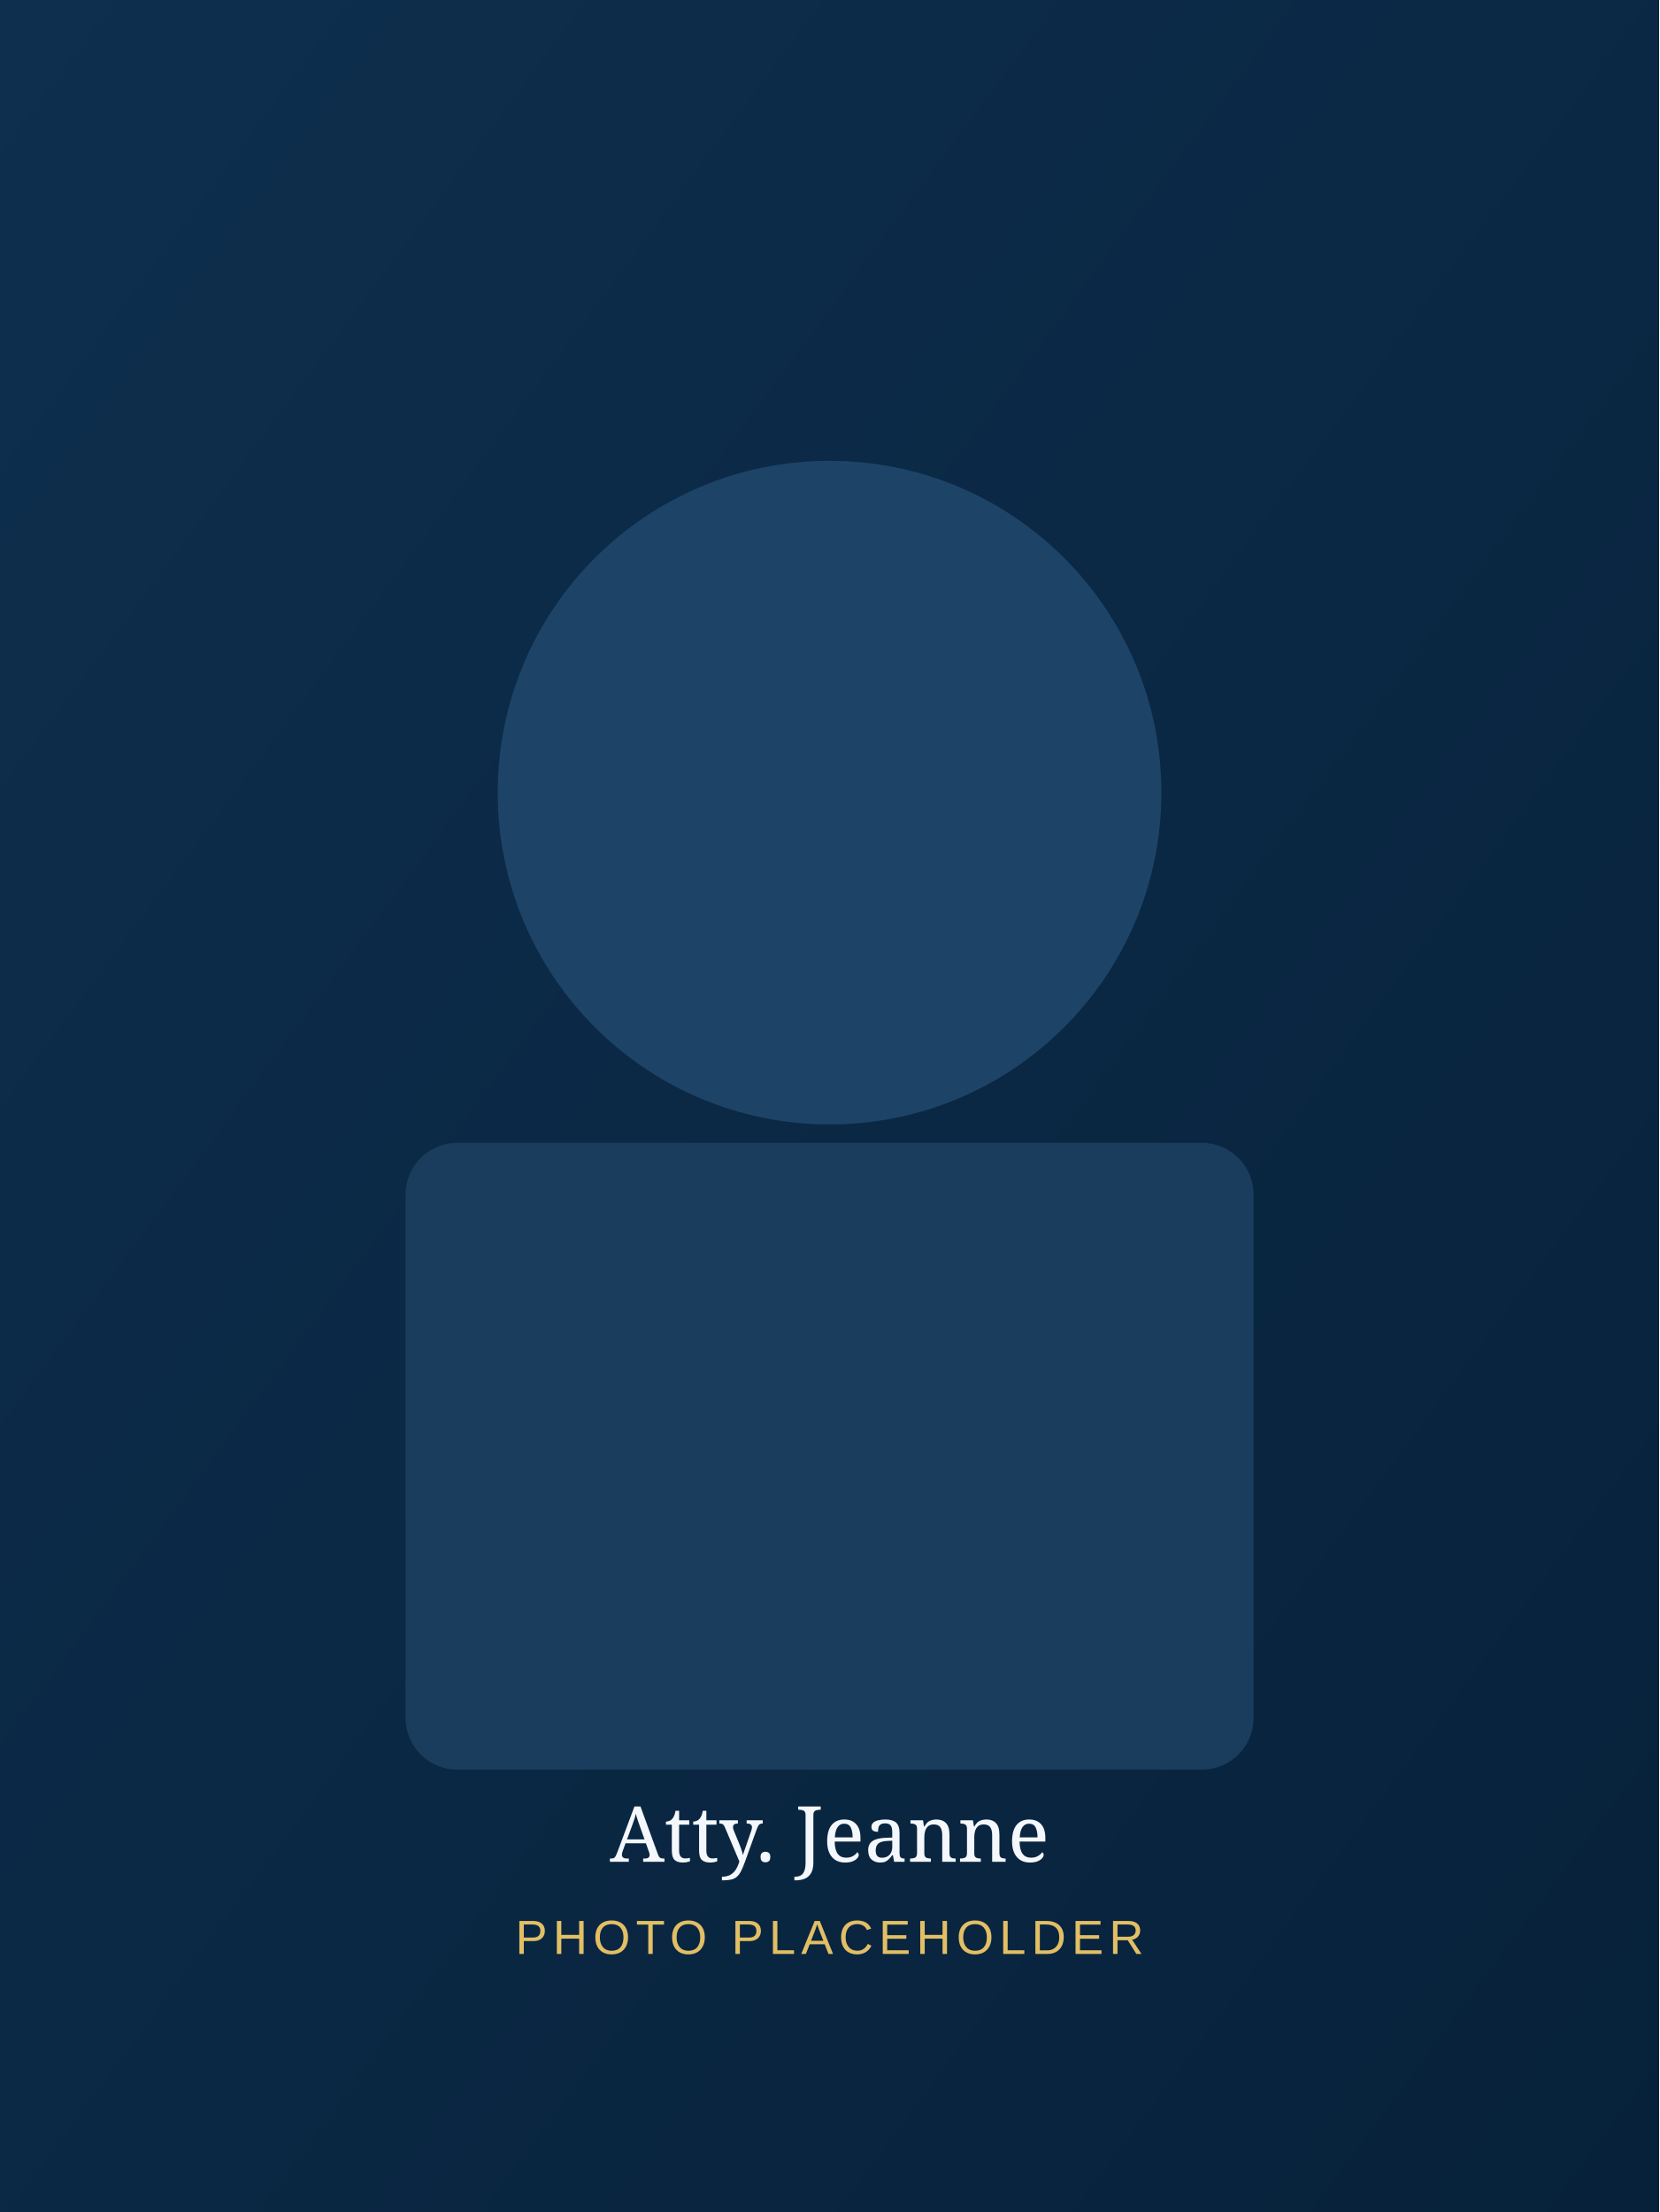
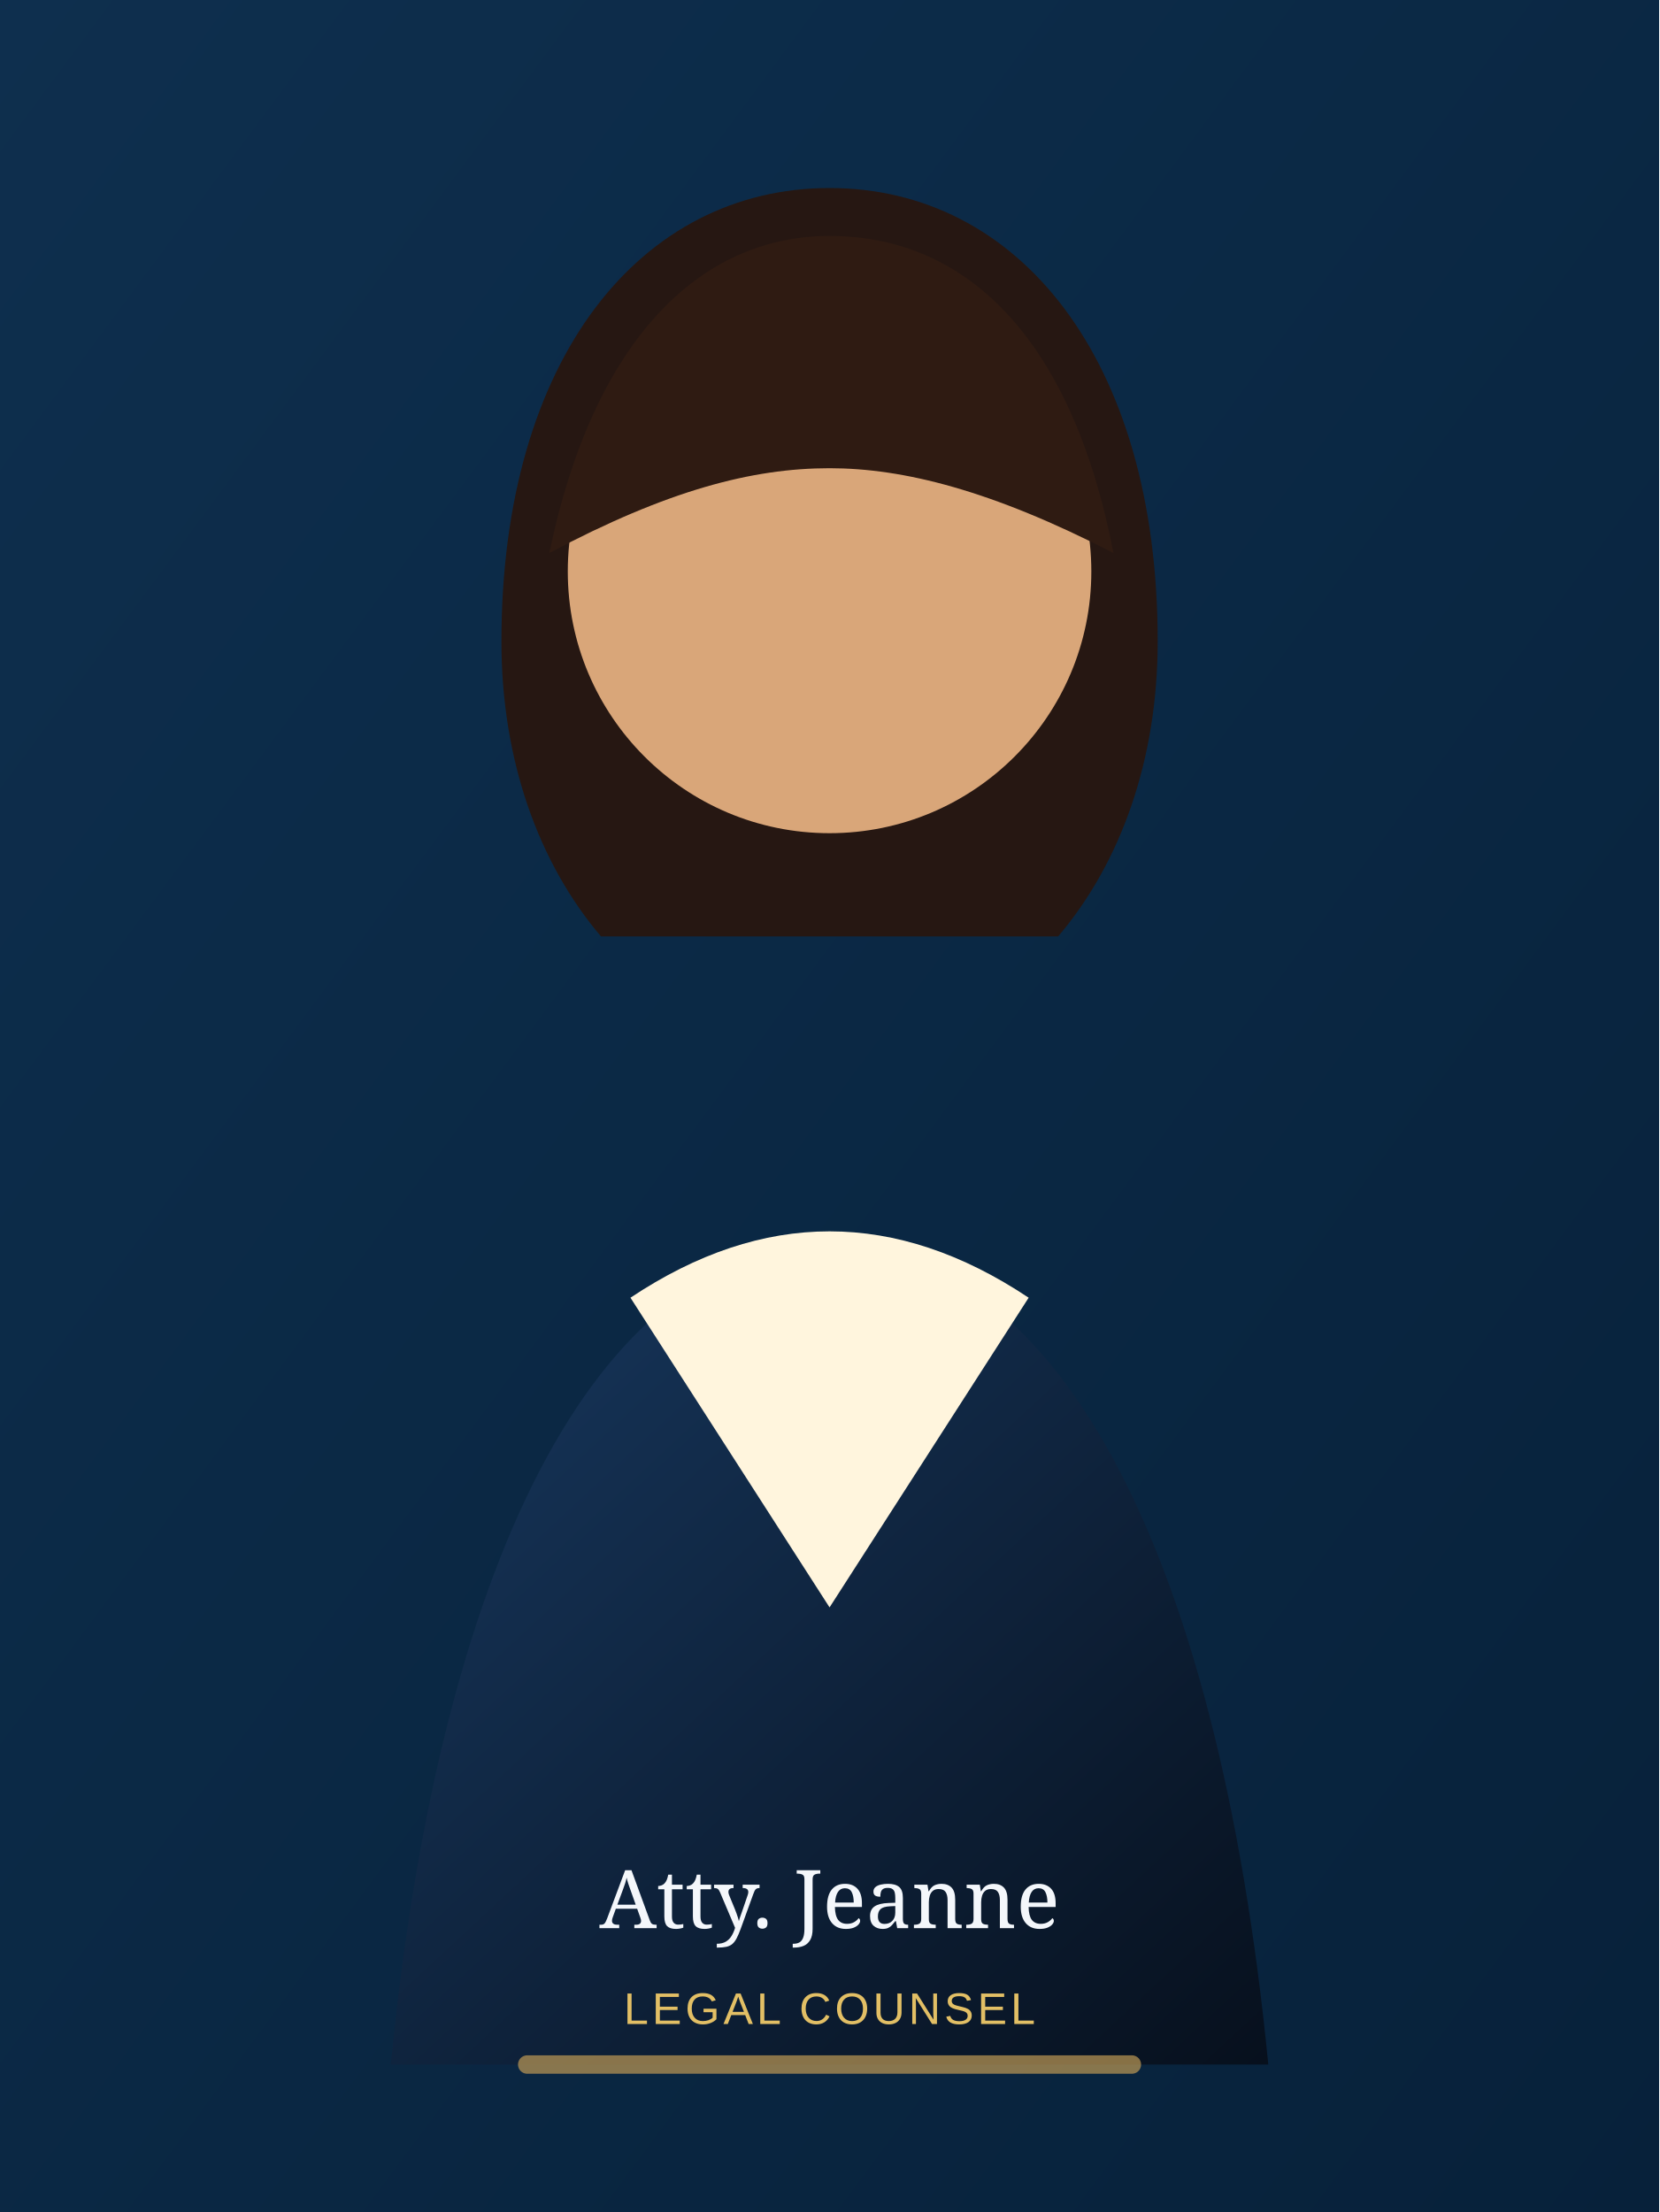
- <svg xmlns="http://www.w3.org/2000/svg" width="900" height="1200" viewBox="0 0 900 1200" role="img" aria-label="Atty. Jeanne Luz Castillo-Anarna placeholder">
+ <svg xmlns="http://www.w3.org/2000/svg" width="900" height="1200" viewBox="0 0 900 1200" role="img" aria-label="Atty. Jeanne Luz Castillo-Anarna">
  <defs>
    <linearGradient id="bg" x1="0" y1="0" x2="1" y2="1">
      <stop offset="0%" stop-color="#0e2f4e" />
      <stop offset="100%" stop-color="#07213a" />
    </linearGradient>
+     <linearGradient id="coat" x1="0" y1="0" x2="1" y2="1">
+       <stop offset="0%" stop-color="#17385f" />
+       <stop offset="100%" stop-color="#07101d" />
+     </linearGradient>
  </defs>
  <rect width="900" height="1200" fill="url(#bg)" />
-   <circle cx="450" cy="430" r="180" fill="#1d4467" />
-   <rect x="220" y="620" width="460" height="340" rx="28" fill="#1a3d5e" />
-   <text x="450" y="1010" text-anchor="middle" fill="#f4f7fb" font-family="Georgia, serif" font-size="42">Atty. Jeanne</text>
-   <text x="450" y="1060" text-anchor="middle" fill="#e2bf65" font-family="Arial, sans-serif" font-size="26" letter-spacing="3">PHOTO PLACEHOLDER</text>
+   <path d="M272 348c0-154 76-246 178-246s178 92 178 246c0 64-20 120-54 160H326c-34-40-54-96-54-160z" fill="#261712" />
+   <circle cx="450" cy="310" r="142" fill="#d9a679" />
+   <path d="M298 300c24-116 82-172 152-172 76 0 132 58 154 172-66-34-114-46-154-46-42 0-88 12-152 46z" fill="#2f1b12" />
+   <path d="M212 1120c28-286 118-444 238-444s210 158 238 444H212z" fill="url(#coat)" />
+   <path d="M342 704l108 168 108-168c-36-24-72-36-108-36s-72 12-108 36z" fill="#fff5dd" />
+   <path d="M286 1120h328" stroke="#be9854" stroke-width="10" stroke-linecap="round" opacity=".7" />
+   <text x="450" y="1046" text-anchor="middle" fill="#f4f7fb" font-family="Georgia, serif" font-size="44">Atty. Jeanne</text>
+   <text x="450" y="1098" text-anchor="middle" fill="#e2bf65" font-family="Arial, sans-serif" font-size="24" letter-spacing="2">LEGAL COUNSEL</text>
</svg>
